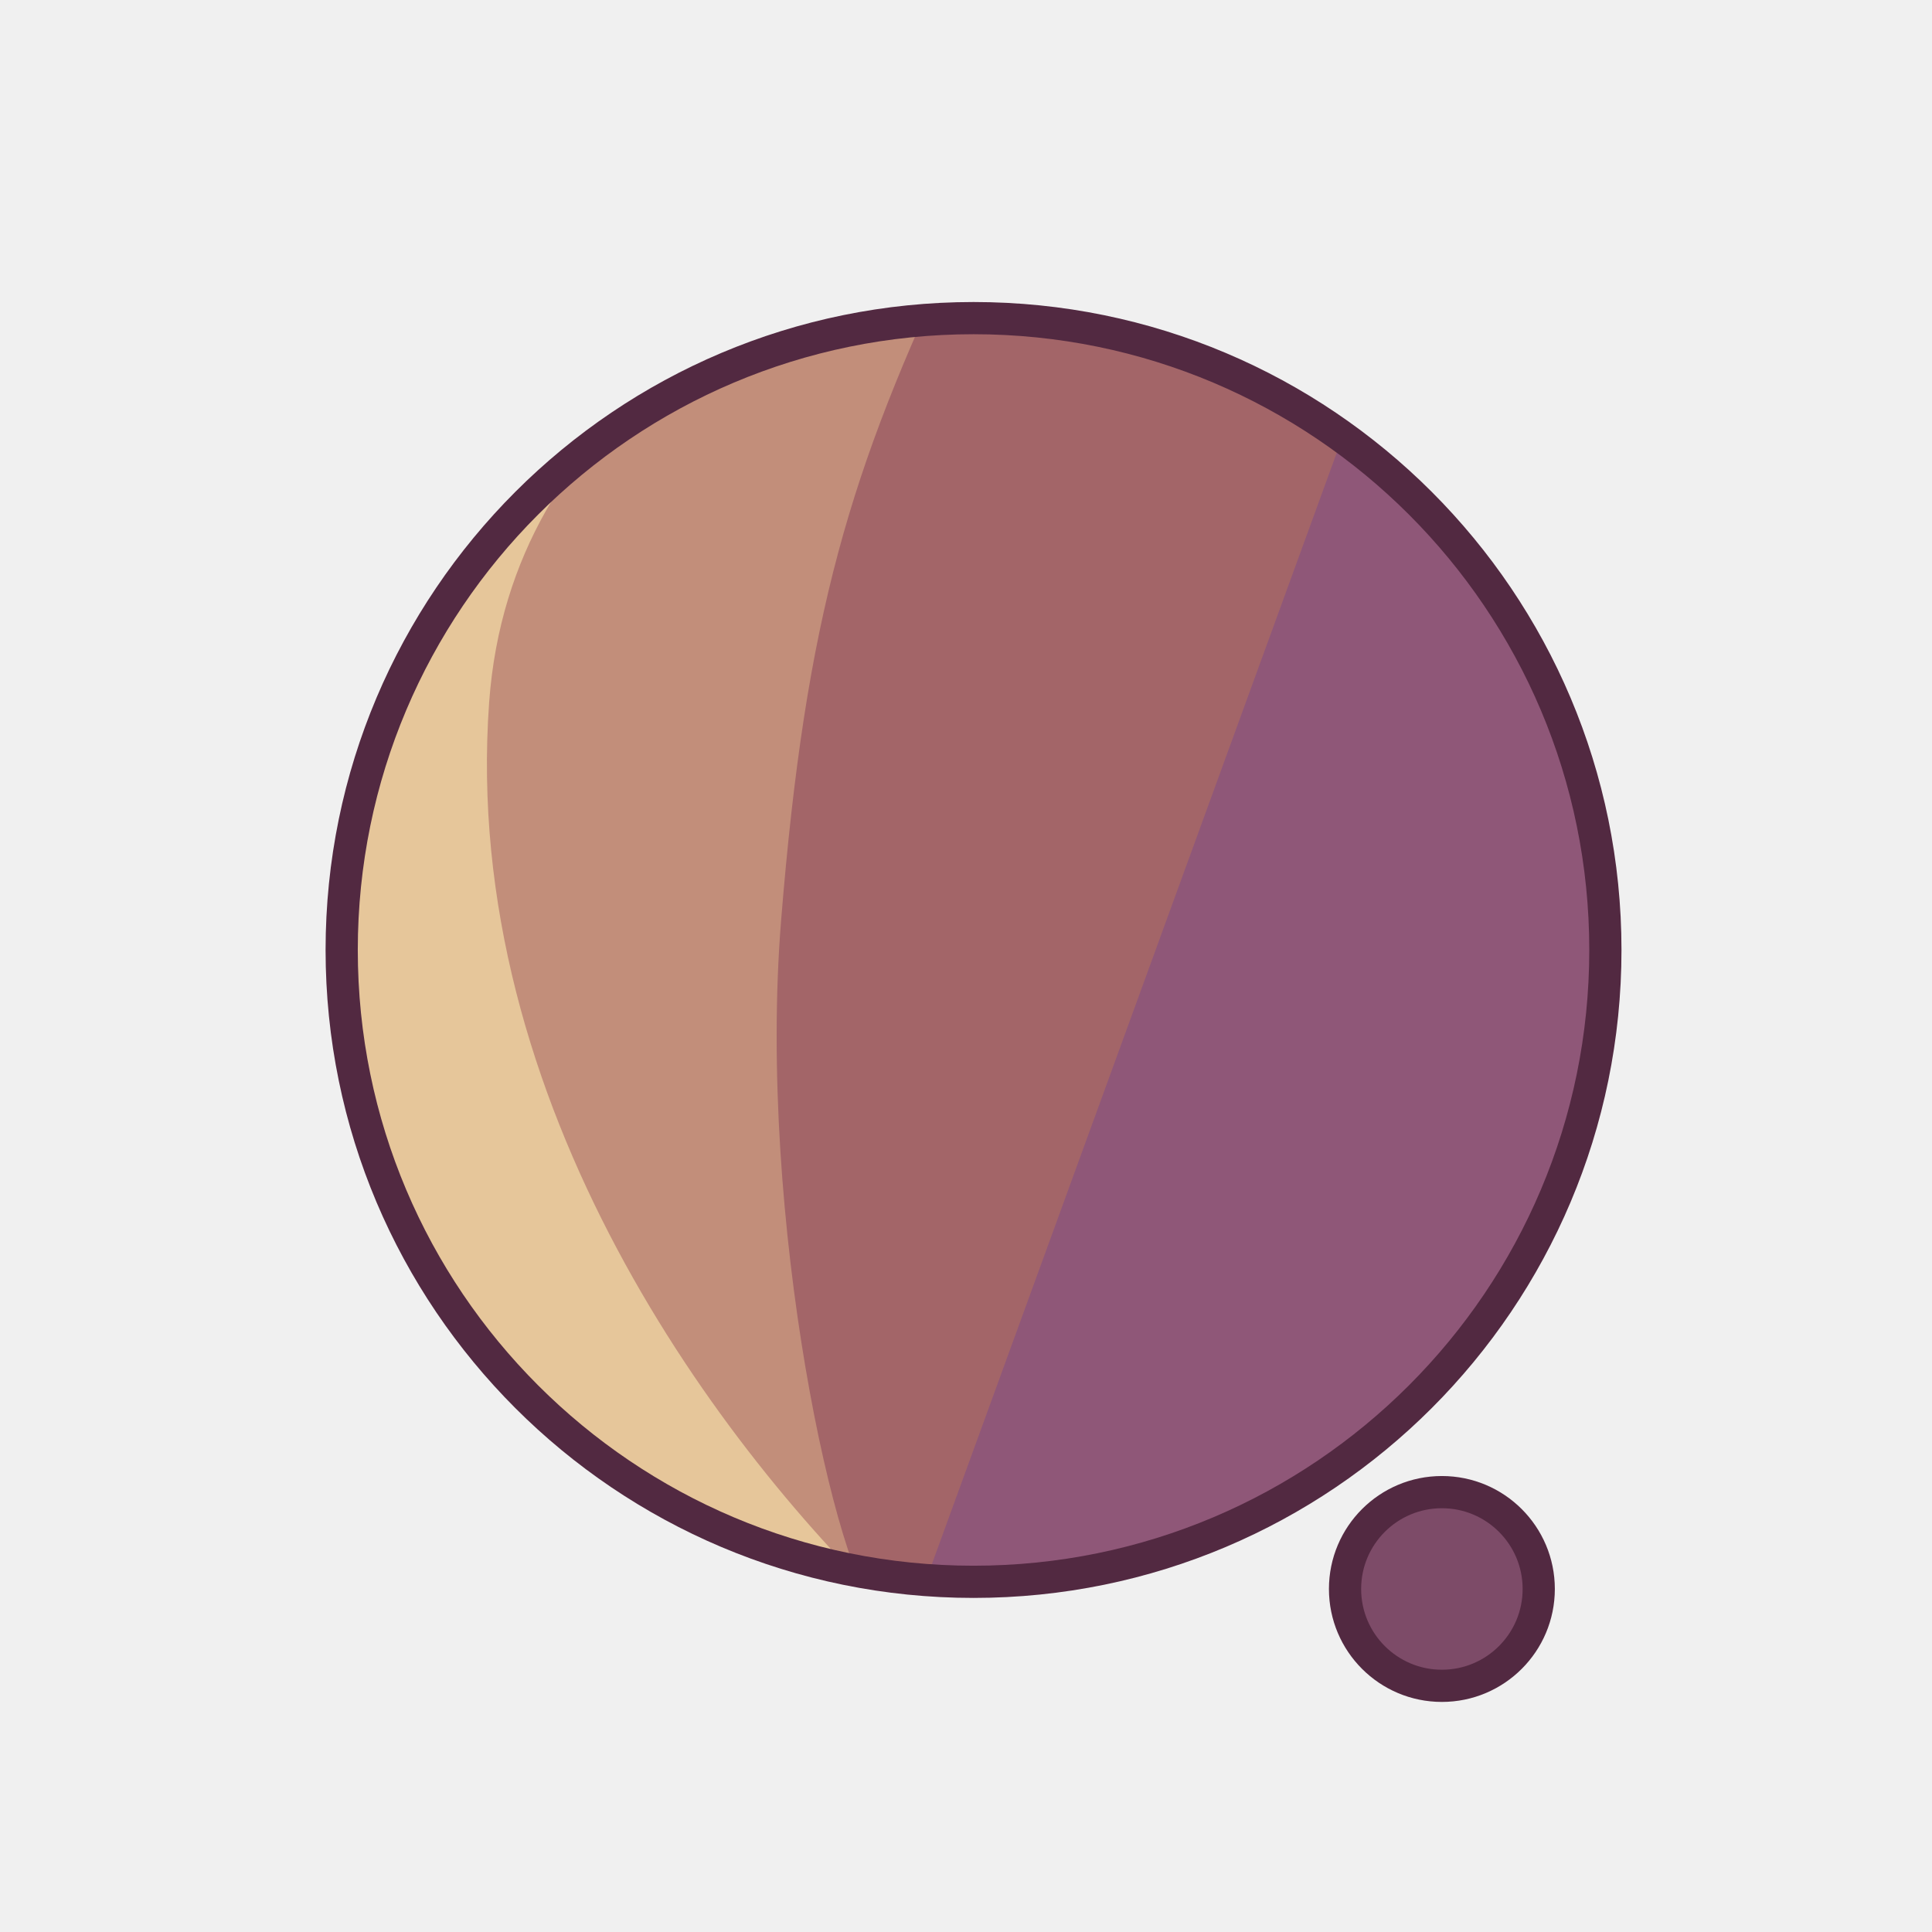
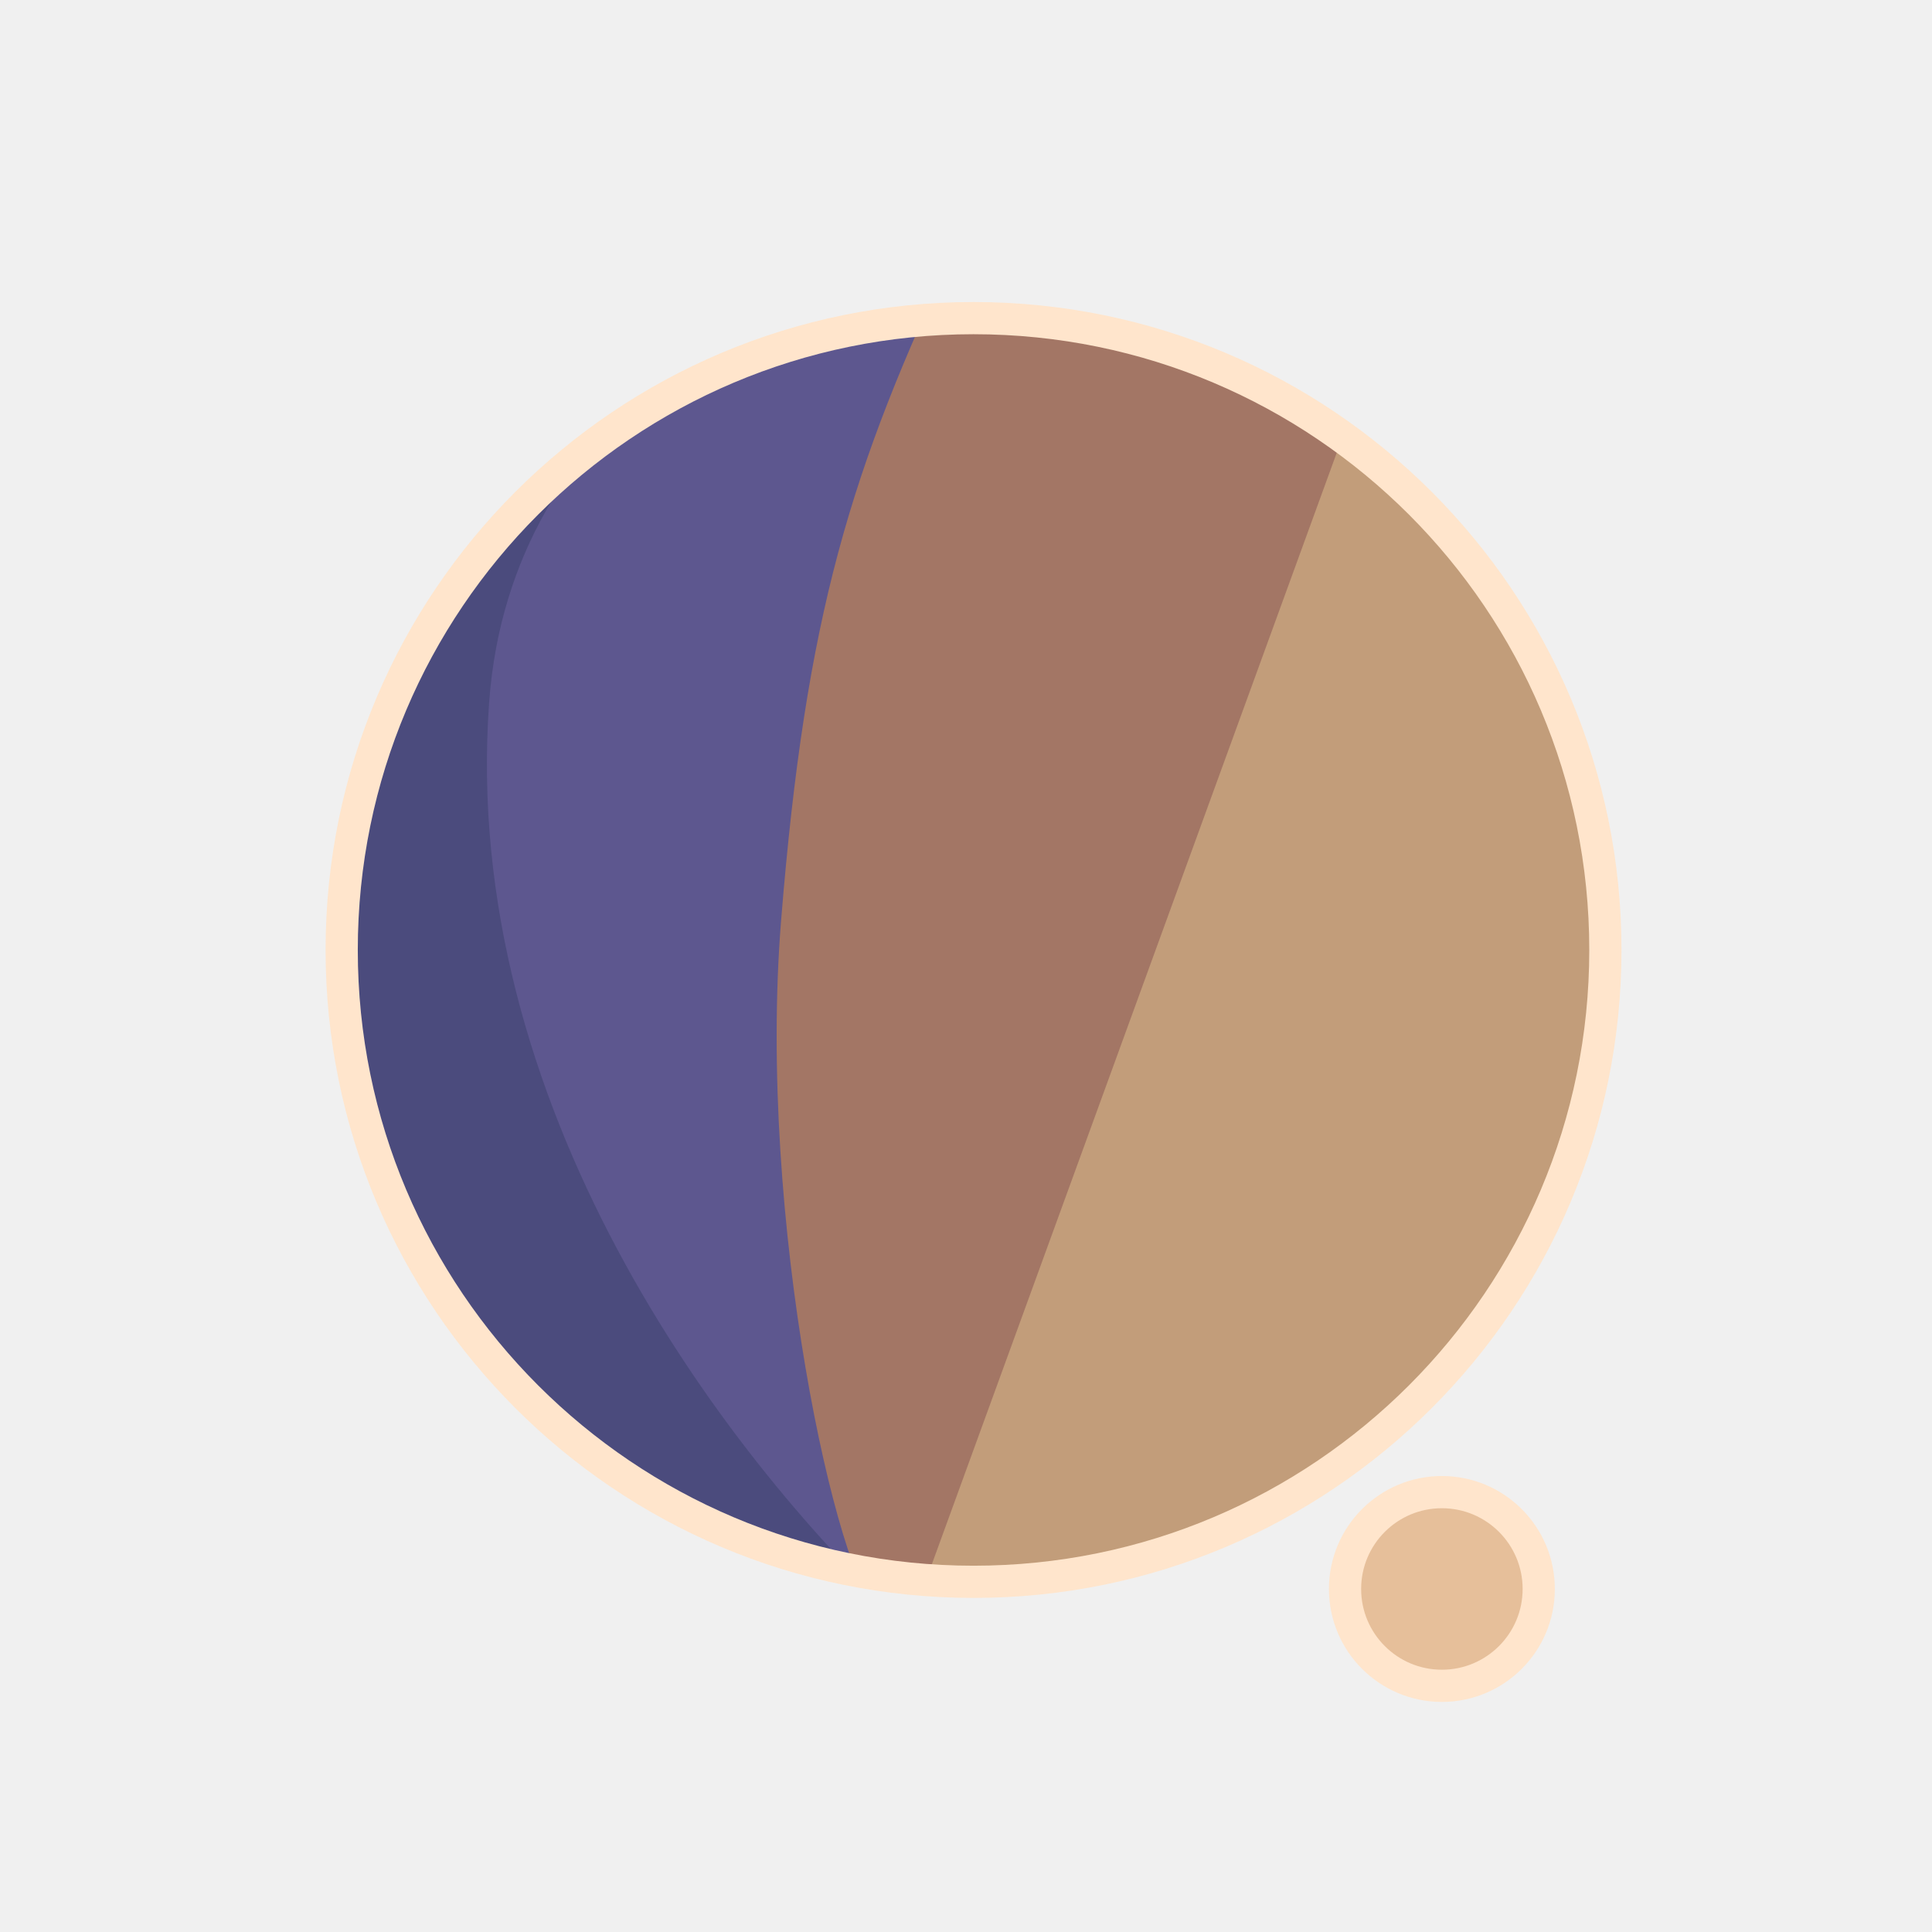
<svg xmlns="http://www.w3.org/2000/svg" width="300" height="300" viewBox="0 0 79.375 79.375" version="1.1" id="svg1">
  <defs id="defs1">
    <filter id="mask-powermask-path-effect5_inverse" style="color-interpolation-filters:sRGB" height="100" width="100" x="-50" y="-50">
      <feColorMatrix id="mask-powermask-path-effect5_primitive1" values="1" type="saturate" result="fbSourceGraphic" />
      <feColorMatrix id="mask-powermask-path-effect5_primitive2" values="-1 0 0 0 1 0 -1 0 0 1 0 0 -1 0 1 0 0 0 1 0 " in="fbSourceGraphic" />
    </filter>
    <clipPath clipPathUnits="userSpaceOnUse" id="clipPath1">
      <circle style="display:inline;fill:#000000;fill-opacity:1;stroke:none;stroke-width:0.214" id="circle3" cx="44.886" cy="38.249" r="22.842" />
    </clipPath>
    <clipPath clipPathUnits="userSpaceOnUse" id="clipPath3">
      <circle style="display:inline;opacity:1;fill:#000000;fill-opacity:1;stroke:none;stroke-width:2.646;stroke-dasharray:none;stroke-opacity:1" id="circle4" cx="39.235" cy="39.029" r="25.959" />
    </clipPath>
    <clipPath clipPathUnits="userSpaceOnUse" id="clipPath4">
      <circle style="display:inline;opacity:1;fill:#000000;fill-opacity:1;stroke:none;stroke-width:0.243" id="circle5" cx="39.997" cy="39.029" r="25.959" />
    </clipPath>
    <clipPath clipPathUnits="userSpaceOnUse" id="clipPath19">
      <g id="g20" style="display:inline">
        <circle style="display:inline;opacity:1;fill:#ffffff;fill-opacity:1;stroke:#000000;stroke-width:1.323;stroke-dasharray:none;stroke-opacity:1" id="circle20" cx="39.997" cy="39.029" r="25.959" />
        <path style="display:inline;fill:#ffffff;fill-opacity:1;stroke:none;stroke-width:1.323;stroke-linecap:round;stroke-linejoin:round;stroke-dasharray:none;stroke-opacity:1" d="M 40.972,71.749 65.107,9.074 51.262,8.513 29.654,71.374 Z" id="path20" />
      </g>
    </clipPath>
  </defs>
  <g id="layer1">
-     <circle style="display:inline;opacity:1;fill:#8F5778;fill-opacity:1;stroke:none;stroke-width:2.646;stroke-dasharray:none;stroke-opacity:1" id="path1" cx="39.997" cy="39.029" r="25.959" />
-     <circle style="display:inline;opacity:1;fill:#7D4B68;fill-opacity:1;stroke:#522941;stroke-width:1.323;stroke-linecap:round;stroke-linejoin:round;stroke-dasharray:none;stroke-opacity:1" id="path23" cx="59.239" cy="65.282" r="3.979" />
-     <path style="display:inline;opacity:1;fill:#A36568;fill-opacity:1;stroke:none;stroke-width:2.646;stroke-linecap:round;stroke-linejoin:round;stroke-dasharray:none;stroke-opacity:1" d="M 14.114,8.183 56.981,12.942 37.387,66.729 7.337,66.366 Z" id="path4" clip-path="url(#clipPath4)" />
-     <path style="display:inline;opacity:1;fill:#C28E7A;fill-opacity:1;stroke:none;stroke-width:2.646;stroke-linecap:round;stroke-linejoin:round;stroke-dasharray:none;stroke-opacity:1" d="m 38.537,10.093 c -4.366,9.204 -6.195,15.177 -7.208,27.727 -0.992,12.295 2.307,27.137 4.048,28.492 L 8.159,69.099 11.655,10.117 Z" id="path8" clip-path="url(#clipPath3)" transform="translate(0.7619726)" />
-     <path style="display:inline;opacity:1;fill:#E6C69A;fill-opacity:1;stroke:none;stroke-width:2.646;stroke-linecap:round;stroke-linejoin:round;stroke-dasharray:none;stroke-opacity:1" d="m 42.193,12.318 c -4.211,1.987 -14.039,6.189 -14.818,16.984 -1.049,14.531 8.417,27.086 14.901,33.188 l -22.177,3.33 -0.971,-51.47 z" id="path12" clip-path="url(#clipPath1)" transform="matrix(1.1365,0,0,1.1365,-11.01583,-4.44086)" />
+     <circle style="display:inline;opacity:1;fill:#C29D7A;fill-opacity:1;stroke:none;stroke-width:2.646;stroke-dasharray:none;stroke-opacity:1" id="path1" cx="39.997" cy="39.029" r="25.959" />
+     <circle style="display:inline;opacity:1;fill:#E6BF9A;fill-opacity:1;stroke:#FFE5CC;stroke-width:1.323;stroke-linecap:round;stroke-linejoin:round;stroke-dasharray:none;stroke-opacity:1" id="path23" cx="59.239" cy="65.282" r="3.979" />
+     <path style="display:inline;opacity:1;fill:#A37665;fill-opacity:1;stroke:none;stroke-width:2.646;stroke-linecap:round;stroke-linejoin:round;stroke-dasharray:none;stroke-opacity:1" d="M 14.114,8.183 56.981,12.942 37.387,66.729 7.337,66.366 Z" id="path4" clip-path="url(#clipPath4)" />
+     <path style="display:inline;opacity:1;fill:#5D578F;fill-opacity:1;stroke:none;stroke-width:2.646;stroke-linecap:round;stroke-linejoin:round;stroke-dasharray:none;stroke-opacity:1" d="m 38.537,10.093 c -4.366,9.204 -6.195,15.177 -7.208,27.727 -0.992,12.295 2.307,27.137 4.048,28.492 L 8.159,69.099 11.655,10.117 Z" id="path8" clip-path="url(#clipPath3)" transform="translate(0.7619726)" />
+     <path style="display:inline;opacity:1;fill:#4B4B7D;fill-opacity:1;stroke:none;stroke-width:2.646;stroke-linecap:round;stroke-linejoin:round;stroke-dasharray:none;stroke-opacity:1" d="m 42.193,12.318 c -4.211,1.987 -14.039,6.189 -14.818,16.984 -1.049,14.531 8.417,27.086 14.901,33.188 l -22.177,3.33 -0.971,-51.47 z" id="path12" clip-path="url(#clipPath1)" transform="matrix(1.1365,0,0,1.1365,-11.01583,-4.44086)" />
    <path style="display:inline;fill:none;stroke:#ffffff;stroke-width:5.292;stroke-linecap:round;stroke-linejoin:round;stroke-dasharray:none;stroke-opacity:1" d="M 56.155,14.893 37.161,67.307 c 0.345,-0.826 6.533,-17.661 9.644,-21.104 4.78,-5.292 13.008,-2.765 13.143,4.977 0.044,2.513 -1.431,15.998 -1.431,15.998" id="path2" clip-path="url(#clipPath19)" mask="none" />
-     <circle style="display:inline;opacity:1;fill:none;fill-opacity:0;stroke:#522941;stroke-width:1.323;stroke-dasharray:none;stroke-opacity:1" id="circle8" cx="39.997" cy="39.029" r="25.959" />
+     <circle style="display:inline;opacity:1;fill:none;fill-opacity:0;stroke:#FFE5CC;stroke-width:1.323;stroke-dasharray:none;stroke-opacity:1" id="circle8" cx="39.997" cy="39.029" r="25.959" />
  </g>
</svg>
